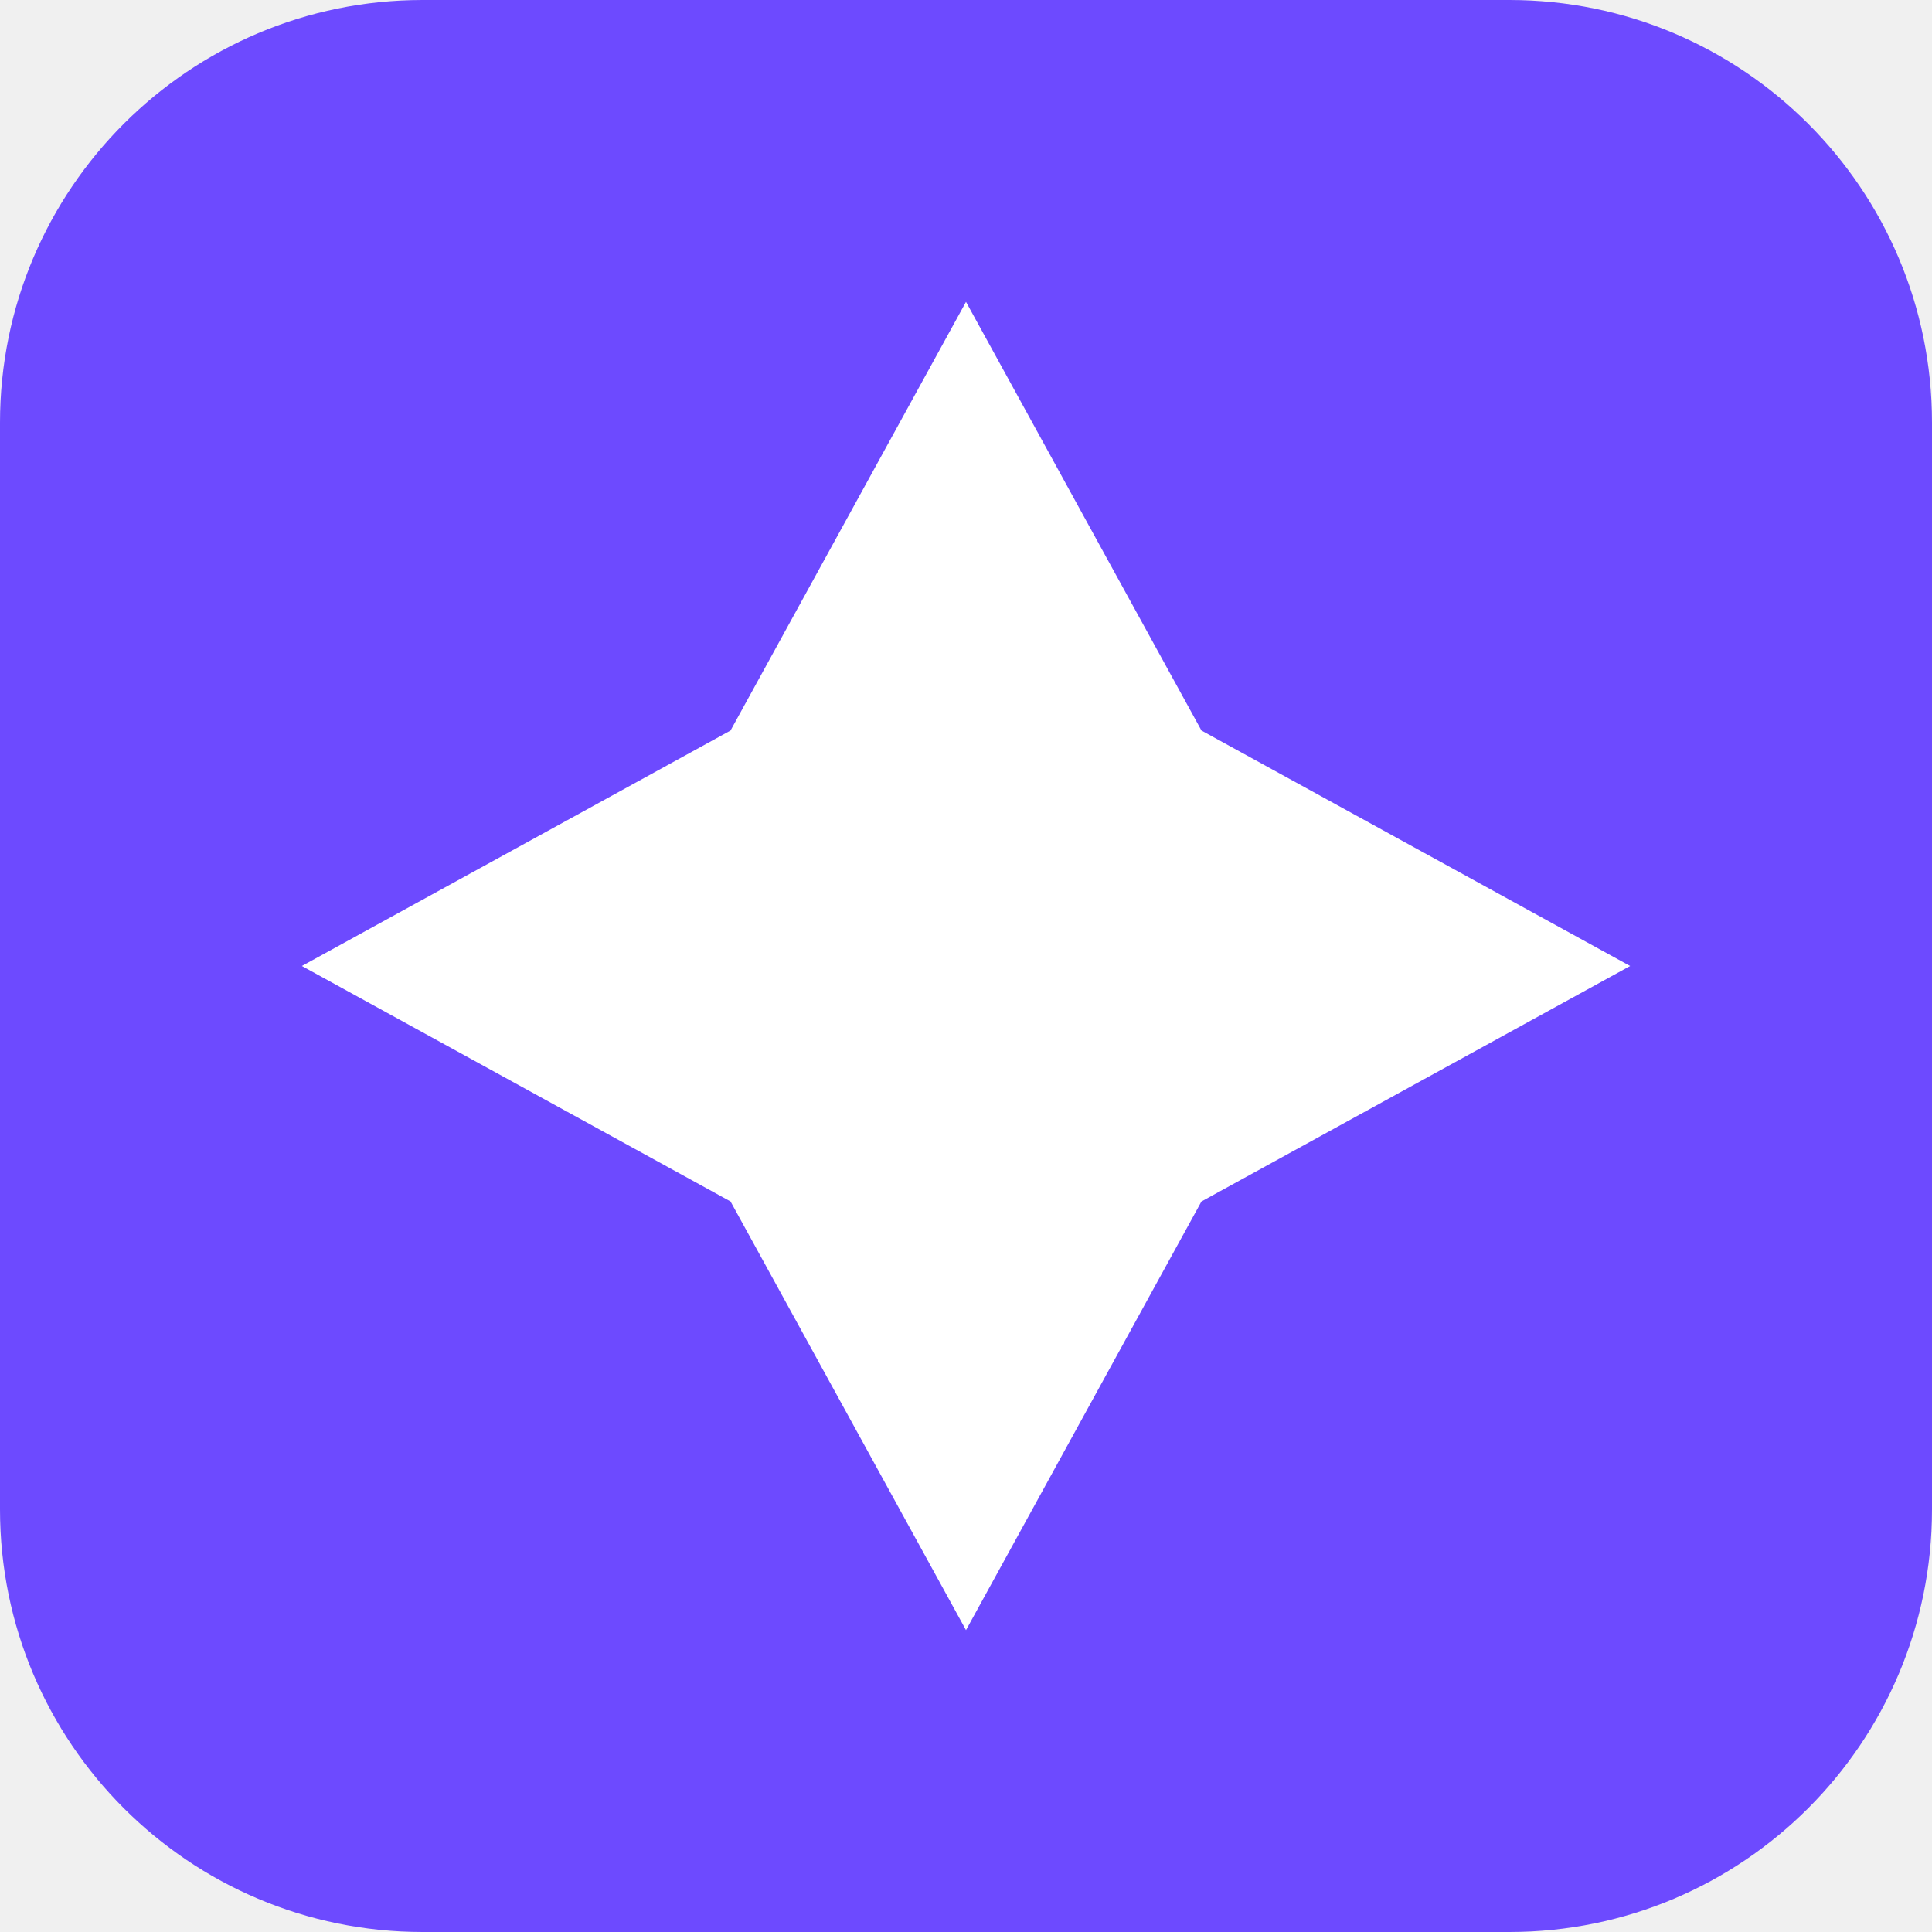
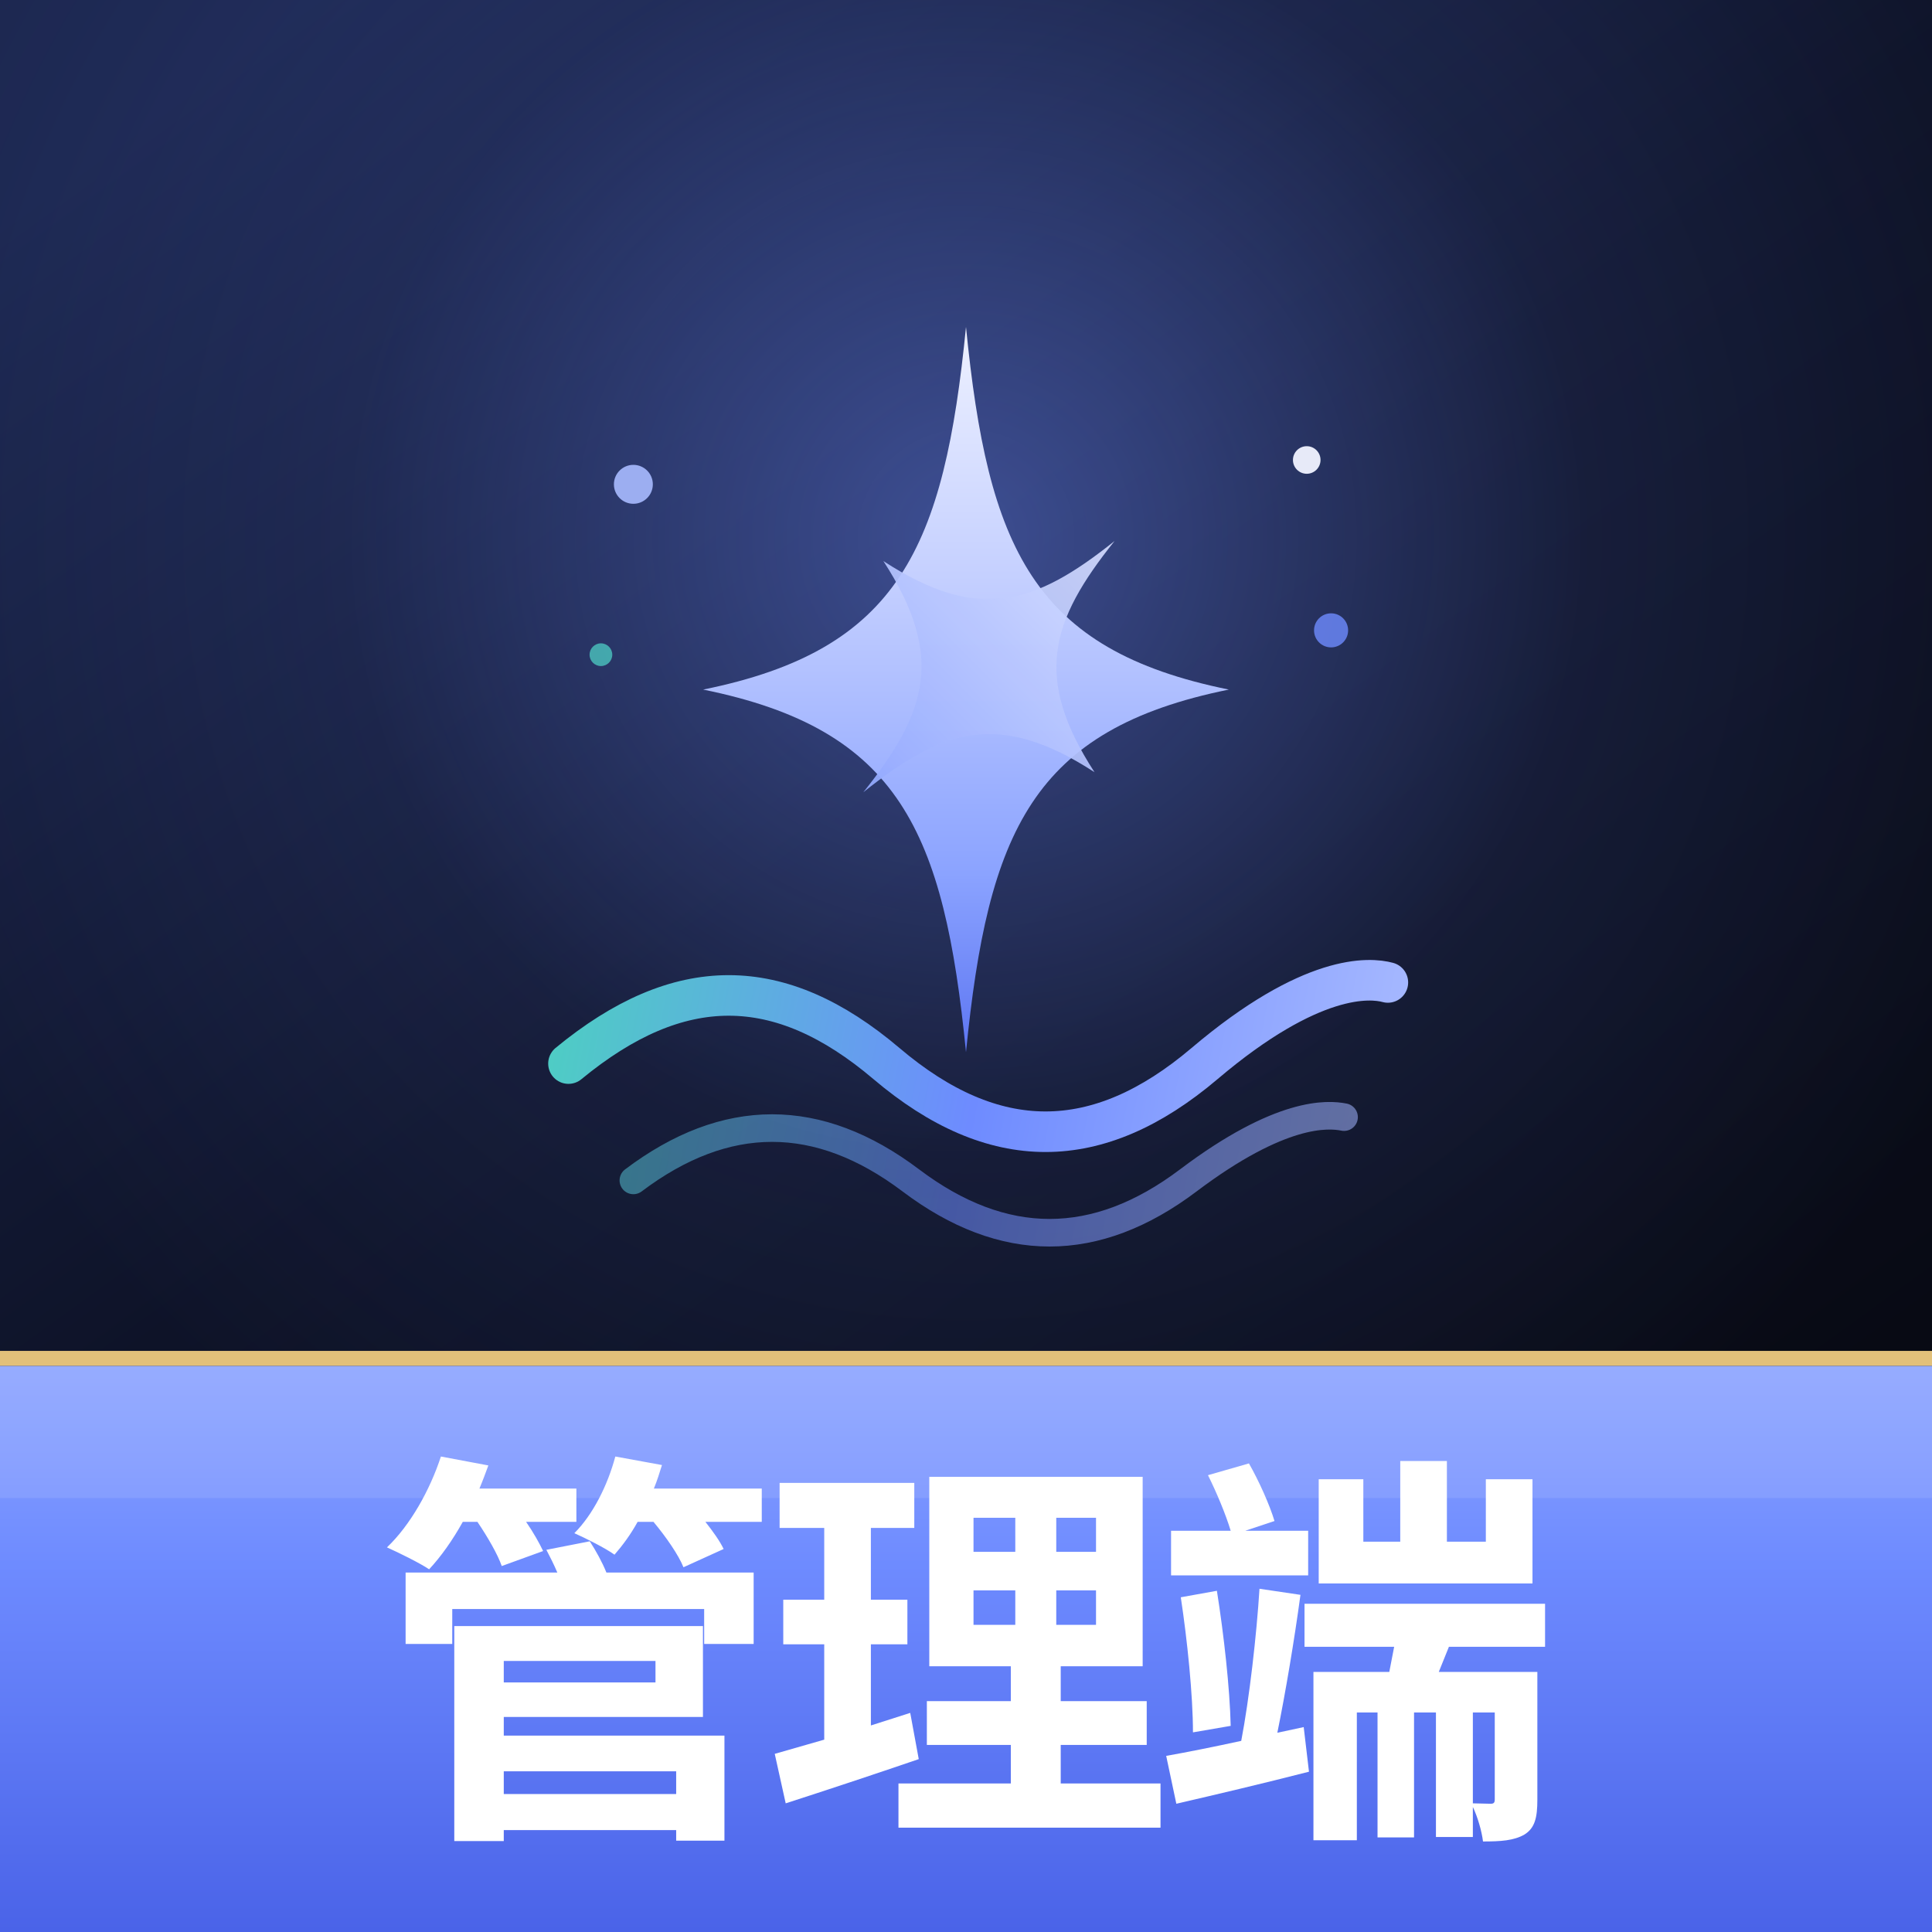
- <svg xmlns="http://www.w3.org/2000/svg" viewBox="0 0 32 32">
-   <rect width="32" height="32" rx="7" fill="#6D4AFF" />
-   <path fill="#FFFFFF" d="M16 5 L19.9 12.1 L27 16 L19.9 19.9 L16 27 L12.1 19.9 L5 16 L12.1 12.1 Z" />
+ <svg xmlns="http://www.w3.org/2000/svg" viewBox="0 0 1024 1024" width="1024" height="1024" role="img" aria-label="NOVA 管理端">
+   <defs>
+     <linearGradient id="ia-bg" x1="160" y1="0" x2="900" y2="1024" gradientUnits="userSpaceOnUse">
+       <stop offset="0" stop-color="#1C2750" />
+       <stop offset=".42" stop-color="#0E1328" />
+       <stop offset="1" stop-color="#06070D" />
+     </linearGradient>
+     <radialGradient id="ia-glow" cx="50%" cy="28%" r="58%">
+       <stop offset="0" stop-color="#6E8BFF" stop-opacity=".48" />
+       <stop offset=".55" stop-color="#6E8BFF" stop-opacity=".10" />
+       <stop offset="1" stop-color="#6E8BFF" stop-opacity="0" />
+     </radialGradient>
+     <linearGradient id="ia-ban" x1="0" y1="724" x2="0" y2="1024" gradientUnits="userSpaceOnUse">
+       <stop offset="0" stop-color="#8BA3FF" />
+       <stop offset=".35" stop-color="#6E8BFF" />
+       <stop offset="1" stop-color="#4A63E8" />
+     </linearGradient>
+   </defs>
+   <rect width="1024" height="1024" fill="url(#ia-bg)" />
+   <rect width="1024" height="1024" fill="url(#ia-glow)" />
+   <g transform="translate(512 390) scale(8.6) translate(-32 -28)">
+     <g id="ia-mark" fill-rule="evenodd">
+       <defs>
+         <linearGradient id="ia-star" x1="32" y1="2" x2="32" y2="48" gradientUnits="userSpaceOnUse">
+           <stop offset="0" stop-color="#F0F3FF" />
+           <stop offset=".35" stop-color="#C5D0FF" />
+           <stop offset=".75" stop-color="#8BA3FF" />
+           <stop offset="1" stop-color="#5B74F2" />
+         </linearGradient>
+         <linearGradient id="ia-wave" x1="6" y1="48" x2="58" y2="58" gradientUnits="userSpaceOnUse">
+           <stop offset="0" stop-color="#4ECDC4" />
+           <stop offset=".5" stop-color="#6E8BFF" />
+           <stop offset="1" stop-color="#A8BAFF" />
+         </linearGradient>
+       </defs>
+       <path fill="url(#ia-star)" d="M32 2.8     C33.35 16.4 36.1 22.7 48.2 25.15     C36.1 27.6 33.35 33.9 32 47.5     C30.65 33.9 27.9 27.6 15.8 25.15     C27.9 22.7 30.65 16.4 32 2.8Z" />
+       <path fill="url(#ia-star)" opacity=".92" transform="rotate(45 32 25.15)" d="M32 12.2     C32.7 18.5 34.4 21.7 41.2 23.15     C34.4 24.6 32.7 27.8 32 34.1     C31.3 27.8 29.6 24.6 22.8 23.15     C29.6 21.7 31.3 18.5 32 12.2Z" />
+       <circle cx="11.5" cy="12.5" r="1.2" fill="#A8BAFF" opacity=".9" />
+       <circle cx="53" cy="11" r=".85" fill="#F0F3FF" opacity=".95" />
+       <circle cx="54.5" cy="21.5" r="1.05" fill="#6E8BFF" opacity=".8" />
+       <circle cx="9.5" cy="23" r=".7" fill="#4ECDC4" opacity=".75" />
+       <path fill="none" stroke="url(#ia-wave)" stroke-width="2.5" stroke-linecap="round" stroke-linejoin="round" d="M7.5 48.2c6.8-5.6 13-5.6 19.6 0s13 5.6 19.6 0 10.2-5.3 11.3-5" />
+       <path fill="none" stroke="url(#ia-wave)" stroke-width="1.7" stroke-linecap="round" opacity=".55" d="M11.5 55.4c5.7-4.3 11.4-4.3 17.1 0s11.4 4.3 17.1 0 8.6-4.1 9.6-3.9" />
+     </g>
+   </g>
+   <rect x="0" y="716" width="1024" height="8" fill="#E2C07A" />
+   <rect x="0" y="724" width="1024" height="300" fill="url(#ia-ban)" />
+   <rect x="0" y="724" width="1024" height="70" fill="#FFFFFF" opacity=".10" />
+   <g transform="translate(199.07 956.24) scale(0.215 -0.215)">
+     <path fill="#FFFFFF" d="M194 439V-91H316V-64H741V-90H860V169H316V215H807V439ZM741 25H316V81H741ZM421 627C430 610 440 590 448 571H74V395H189V481H810V395H932V571H569C559 596 543 625 528 648ZM316 353H690V300H316ZM161 857C134 774 85 687 28 633C57 620 108 595 132 579C161 610 190 651 215 696H251C276 659 301 616 311 587L413 624C404 643 389 670 371 696H495V778H256C264 797 271 816 278 835ZM591 857C572 786 536 714 490 668C517 656 567 631 589 615C609 638 629 665 646 696H685C716 659 747 614 759 584L858 629C849 648 832 672 813 696H952V778H686C694 797 700 817 706 836Z" transform="translate(0 0)" />
+     <path fill="#FFFFFF" d="M514 527H617V442H514ZM718 527H816V442H718ZM514 706H617V622H514ZM718 706H816V622H718ZM329 51V-58H975V51H729V146H941V254H729V340H931V807H405V340H606V254H399V146H606V51ZM24 124 51 2C147 33 268 73 379 111L358 225L261 194V394H351V504H261V681H368V792H36V681H146V504H45V394H146V159Z" transform="translate(960.0 0)" />
+     <path fill="#FFFFFF" d="M65 510C81 405 95 268 95 177L188 193C186 285 171 419 154 526ZM392 326V-89H499V226H550V-82H640V226H694V-81H785V-7C797 -32 807 -67 810 -92C853 -92 886 -90 912 -75C938 -59 944 -33 944 11V326H701L726 388H963V494H370V388H591L579 326ZM785 226H839V12C839 4 837 1 829 1L785 2ZM405 801V544H932V801H817V647H721V846H606V647H515V801ZM132 811C153 769 176 714 188 674H41V564H379V674H224L296 698C284 738 258 796 233 840ZM259 531C252 418 234 260 214 156C145 141 80 128 29 119L54 1C149 23 268 51 381 80L368 190L303 176C323 274 345 405 360 516Z" transform="translate(1920.0 0)" />
+   </g>
</svg>
